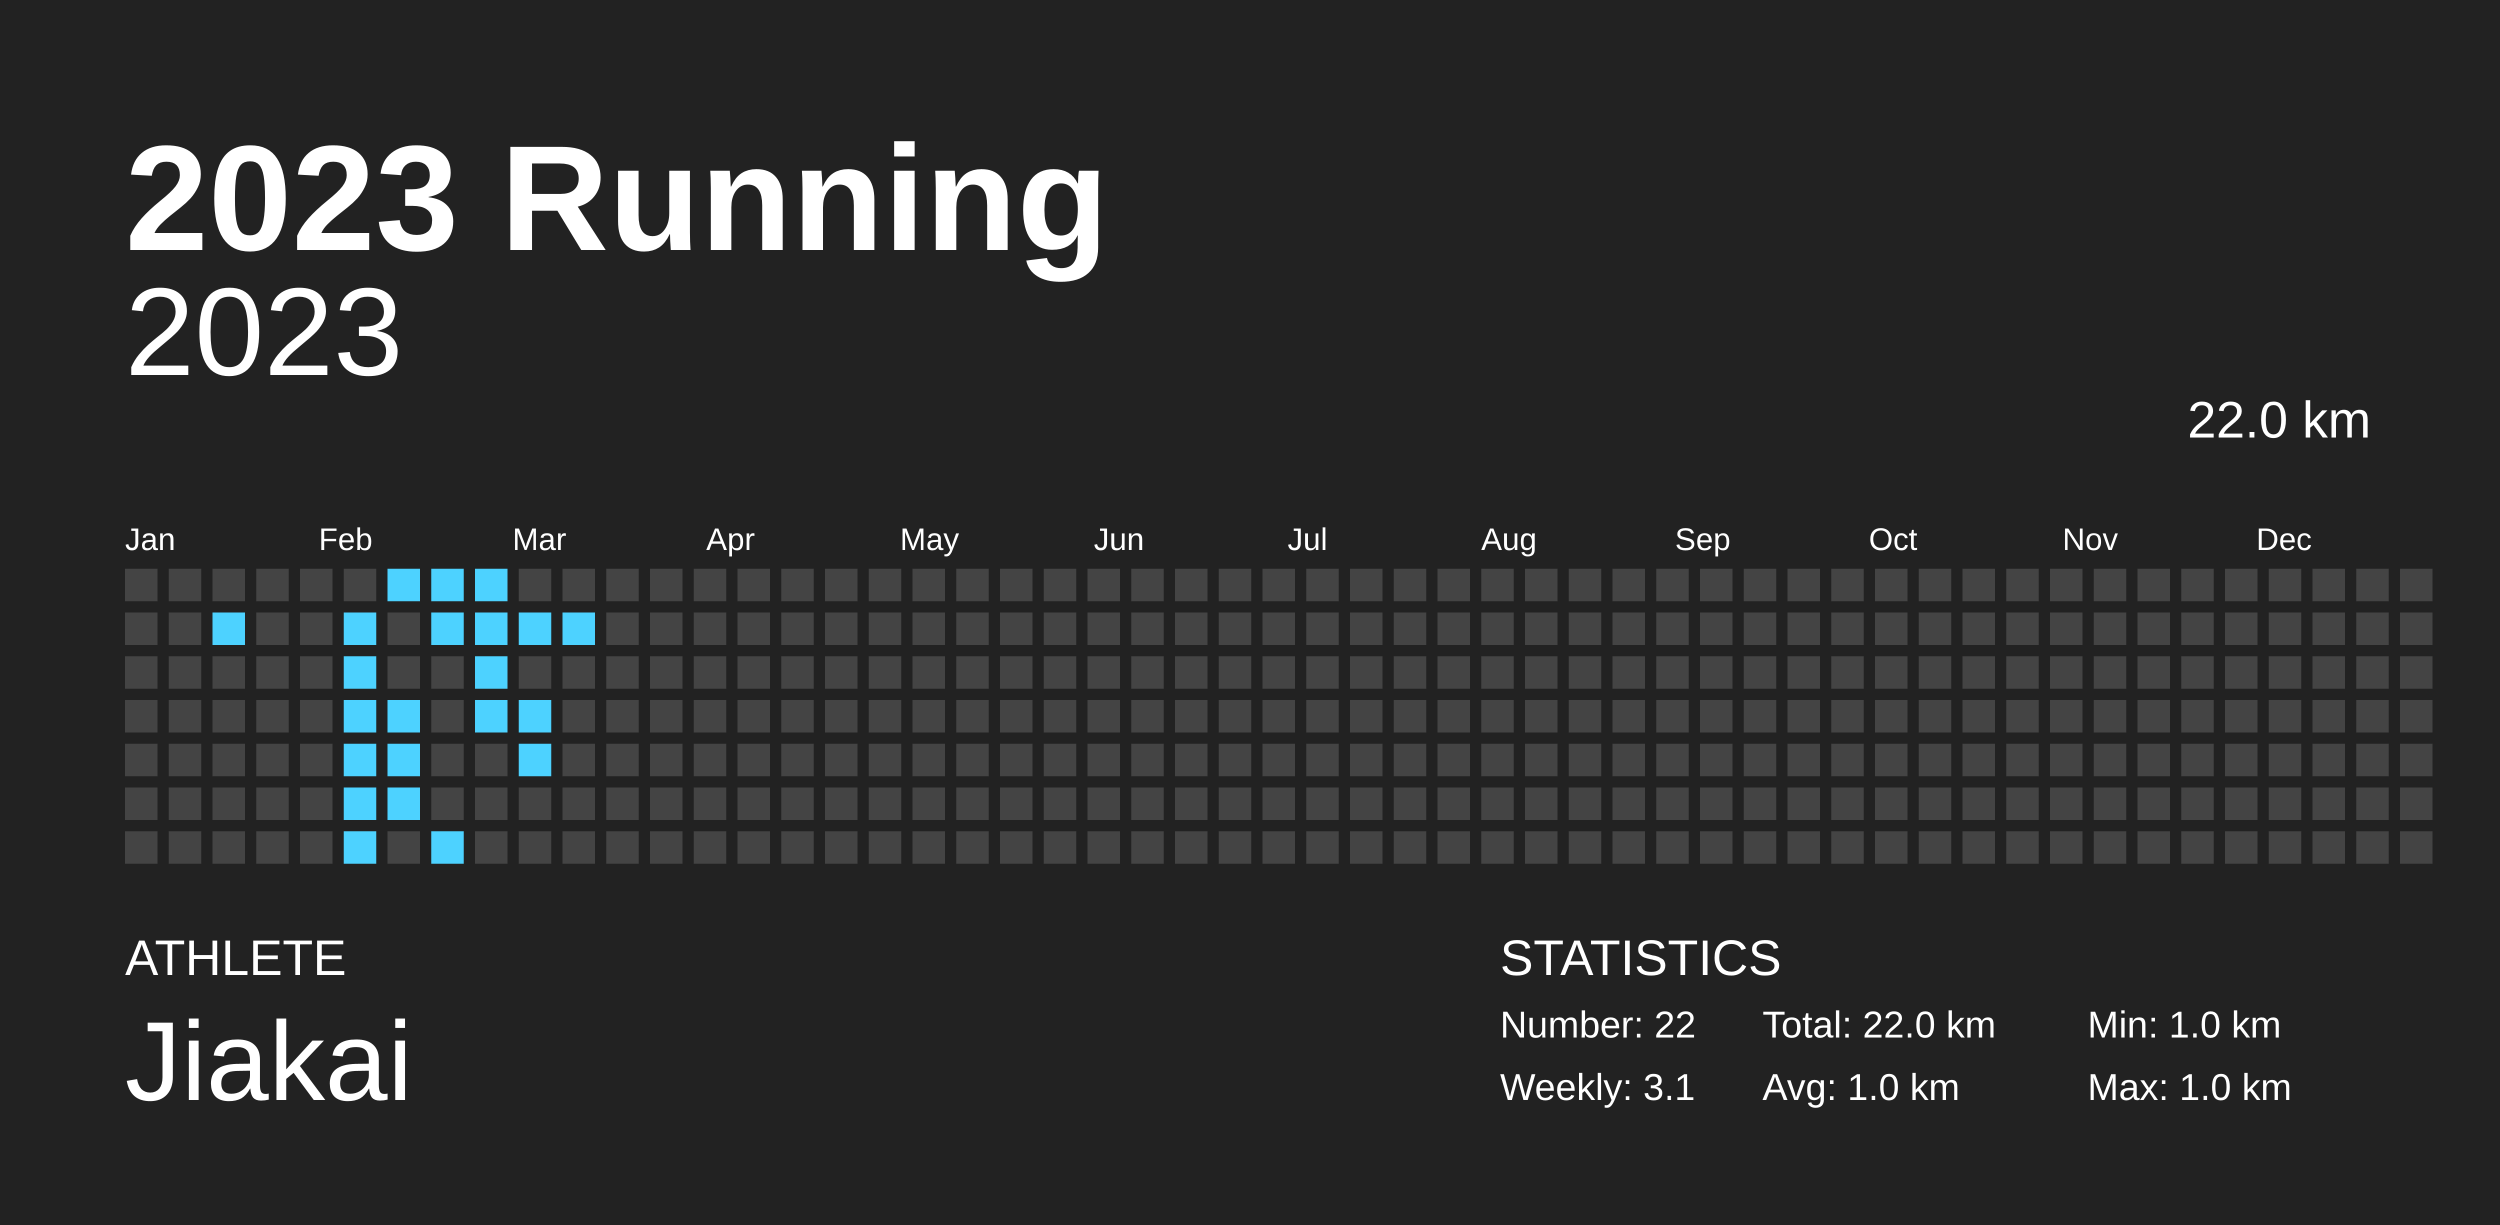
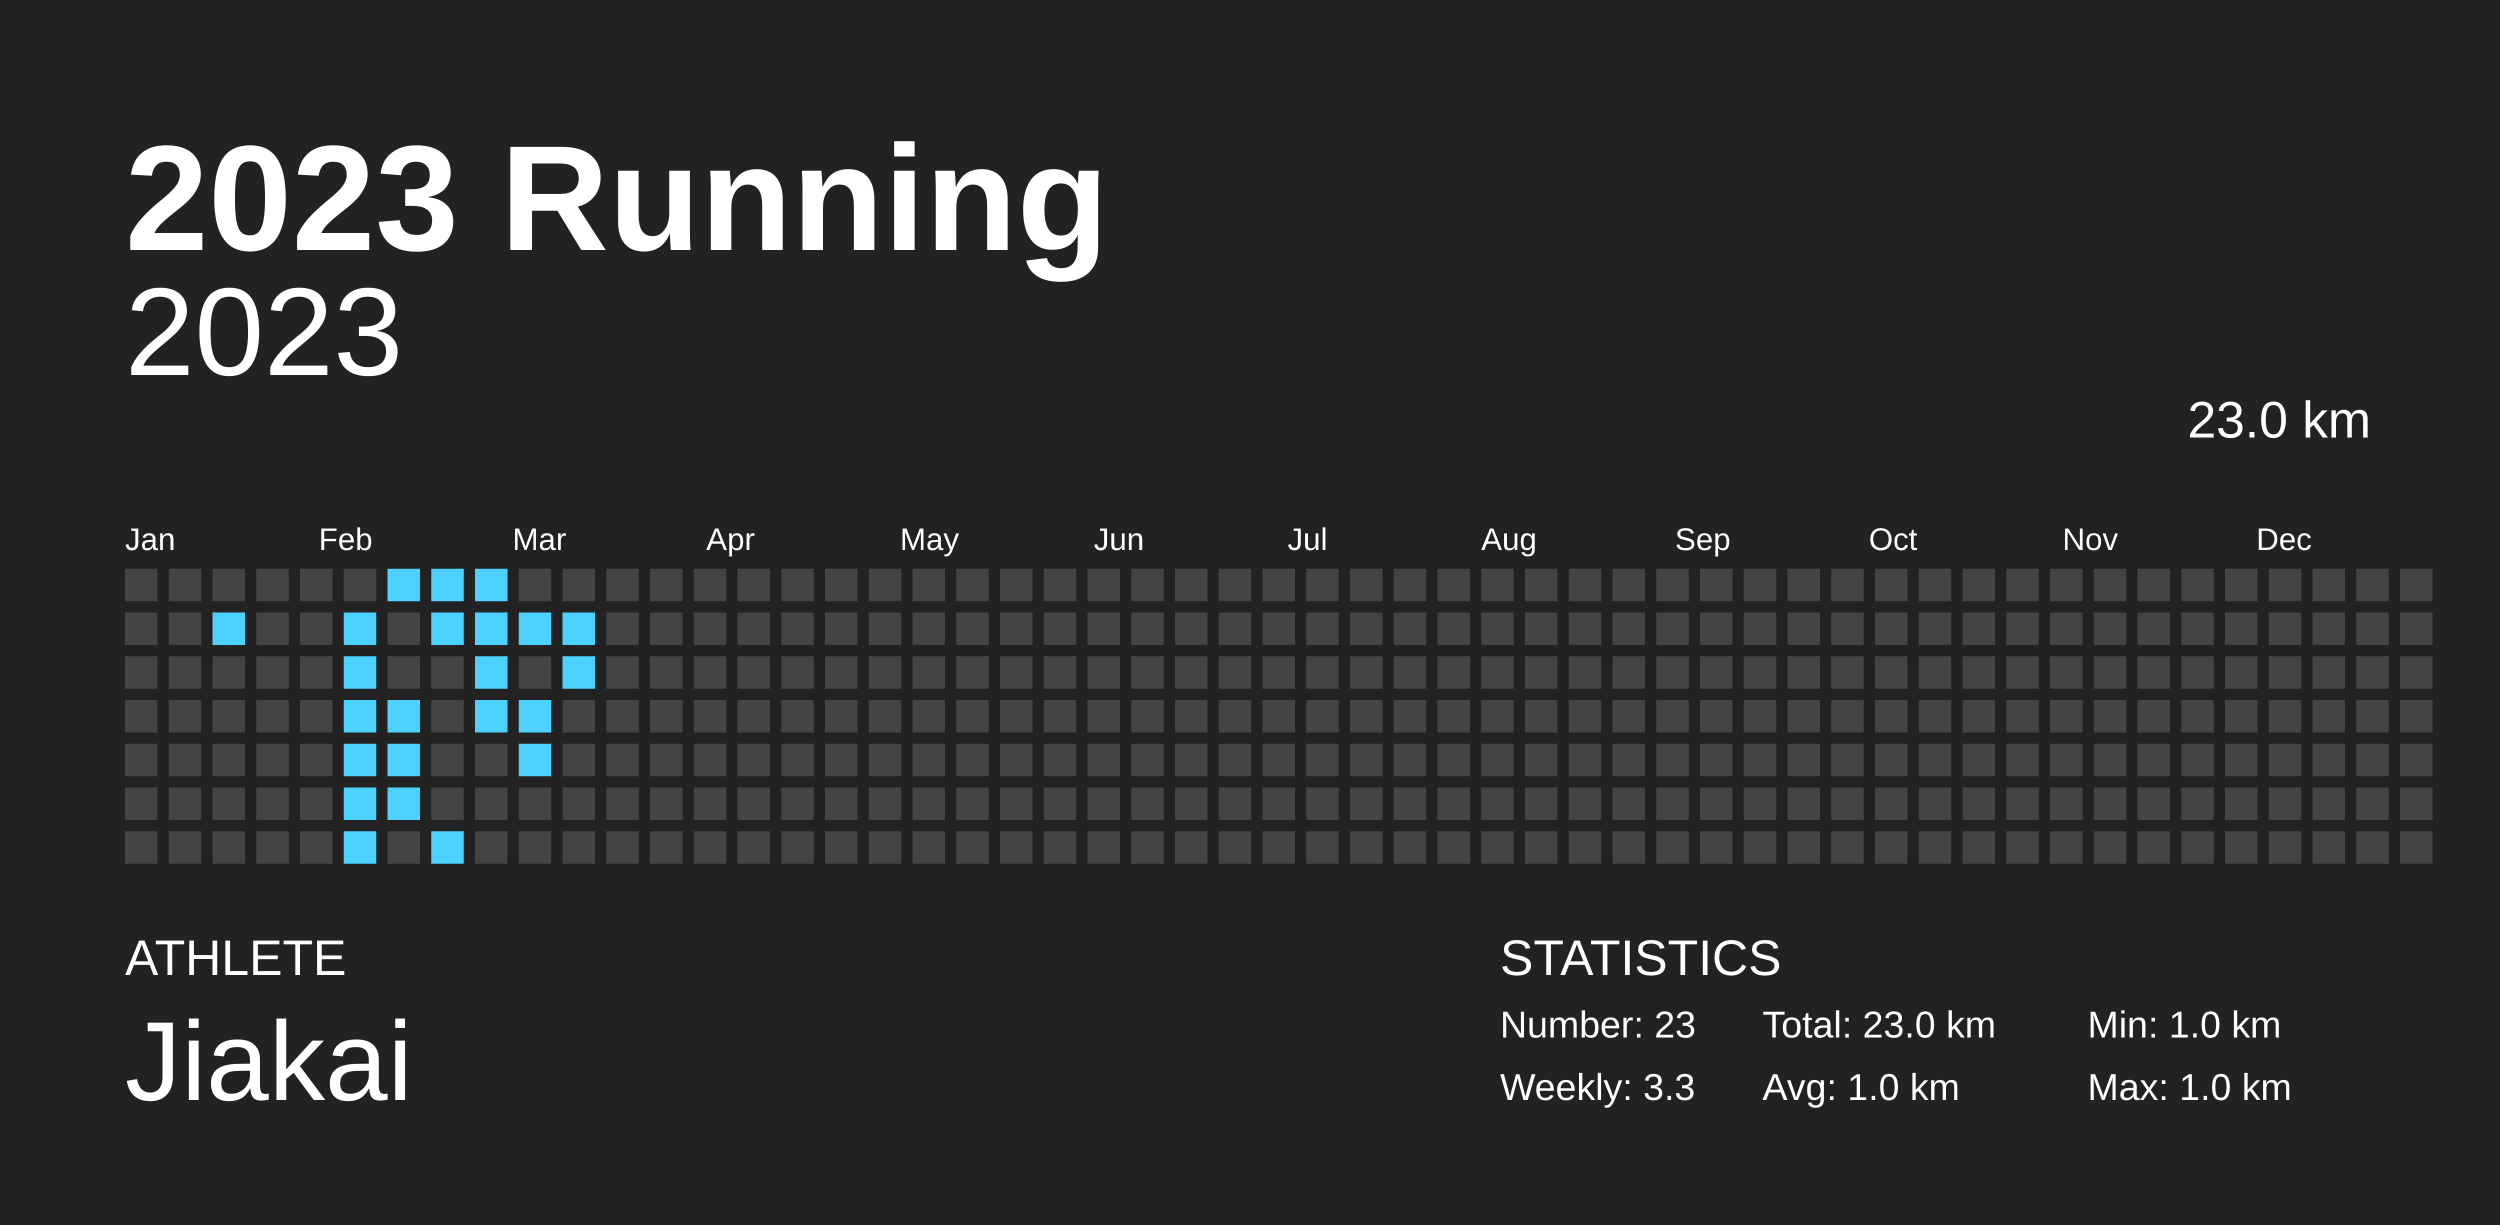
<svg xmlns="http://www.w3.org/2000/svg" baseProfile="full" height="98mm" version="1.1" viewBox="0,0,200,98" width="200mm">
  <defs />
  <rect fill="#222222" height="98" width="200" x="0" y="0" />
  <text fill="#FFFFFF" style="font-size:12px; font-family:Arial; font-weight:bold;" x="10" y="20">2023 Running</text>
  <text fill="#FFFFFF" style="font-size:4px; font-family:Arial" x="10" y="78">ATHLETE</text>
  <text fill="#FFFFFF" style="font-size:9px; font-family:Arial" x="10" y="88">Jiakai</text>
  <text fill="#FFFFFF" style="font-size:4px; font-family:Arial" x="120" y="78">STATISTICS</text>
-   <text fill="#FFFFFF" style="font-size:3px; font-family:Arial" x="120" y="83">Number: 22</text>
-   <text fill="#FFFFFF" style="font-size:3px; font-family:Arial" x="120" y="88">Weekly: 3.1</text>
-   <text fill="#FFFFFF" style="font-size:3px; font-family:Arial" x="141" y="83">Total: 22.0 km</text>
+   <text fill="#FFFFFF" style="font-size:3px; font-family:Arial" x="120" y="83">Number: 23</text>
+   <text fill="#FFFFFF" style="font-size:3px; font-family:Arial" x="120" y="88">Weekly: 3.3</text>
+   <text fill="#FFFFFF" style="font-size:3px; font-family:Arial" x="141" y="83">Total: 23.0 km</text>
  <text fill="#FFFFFF" style="font-size:3px; font-family:Arial" x="141" y="88">Avg: 1.0 km</text>
  <text fill="#FFFFFF" style="font-size:3px; font-family:Arial" x="167" y="83">Min: 1.0 km</text>
  <text fill="#FFFFFF" style="font-size:3px; font-family:Arial" x="167" y="88">Max: 1.0 km</text>
  <text alignment-baseline="hanging" fill="#FFFFFF" style="font-size:10.0px; font-family:Arial;" x="10" y="30">2023</text>
-   <text alignment-baseline="hanging" fill="#FFFFFF" style="font-size:4.125px; font-family:Arial;" x="175" y="35">22.0 km</text>
+   <text alignment-baseline="hanging" fill="#FFFFFF" style="font-size:4.125px; font-family:Arial;" x="175" y="35">23.0 km</text>
  <text fill="#FFFFFF" style="font-size:2.5px; font-family:Arial" x="10.0" y="44">Jan</text>
  <text fill="#FFFFFF" style="font-size:2.5px; font-family:Arial" x="25.5" y="44">Feb</text>
  <text fill="#FFFFFF" style="font-size:2.5px; font-family:Arial" x="41.0" y="44">Mar</text>
  <text fill="#FFFFFF" style="font-size:2.5px; font-family:Arial" x="56.5" y="44">Apr</text>
  <text fill="#FFFFFF" style="font-size:2.5px; font-family:Arial" x="72.0" y="44">May</text>
  <text fill="#FFFFFF" style="font-size:2.5px; font-family:Arial" x="87.5" y="44">Jun</text>
  <text fill="#FFFFFF" style="font-size:2.5px; font-family:Arial" x="103.0" y="44">Jul</text>
  <text fill="#FFFFFF" style="font-size:2.5px; font-family:Arial" x="118.5" y="44">Aug</text>
  <text fill="#FFFFFF" style="font-size:2.5px; font-family:Arial" x="134.0" y="44">Sep</text>
  <text fill="#FFFFFF" style="font-size:2.5px; font-family:Arial" x="149.5" y="44">Oct</text>
  <text fill="#FFFFFF" style="font-size:2.5px; font-family:Arial" x="165.0" y="44">Nov</text>
  <text fill="#FFFFFF" style="font-size:2.5px; font-family:Arial" x="180.5" y="44">Dec</text>
  <rect fill="#444444" height="2.6" width="2.6" x="10.0" y="45.5" />
  <rect fill="#444444" height="2.6" width="2.6" x="10.0" y="49.0" />
  <rect fill="#444444" height="2.6" width="2.6" x="10.0" y="52.5" />
  <rect fill="#444444" height="2.6" width="2.6" x="10.0" y="56.0" />
  <rect fill="#444444" height="2.6" width="2.6" x="10.0" y="59.5" />
  <rect fill="#444444" height="2.6" width="2.6" x="10.0" y="63.0" />
  <rect fill="#444444" height="2.6" width="2.6" x="10.0" y="66.5" />
  <rect fill="#444444" height="2.6" width="2.6" x="13.5" y="45.5" />
  <rect fill="#444444" height="2.6" width="2.6" x="13.5" y="49.0" />
  <rect fill="#444444" height="2.6" width="2.6" x="13.5" y="52.5" />
  <rect fill="#444444" height="2.6" width="2.6" x="13.5" y="56.0" />
  <rect fill="#444444" height="2.6" width="2.6" x="13.5" y="59.5" />
  <rect fill="#444444" height="2.6" width="2.6" x="13.5" y="63.0" />
  <rect fill="#444444" height="2.6" width="2.6" x="13.5" y="66.5" />
  <rect fill="#444444" height="2.6" width="2.6" x="17.0" y="45.5" />
  <rect fill="#4DD2FF" height="2.6" width="2.6" x="17.0" y="49.0" />
  <rect fill="#444444" height="2.6" width="2.6" x="17.0" y="52.5" />
  <rect fill="#444444" height="2.6" width="2.6" x="17.0" y="56.0" />
  <rect fill="#444444" height="2.6" width="2.6" x="17.0" y="59.5" />
  <rect fill="#444444" height="2.6" width="2.6" x="17.0" y="63.0" />
  <rect fill="#444444" height="2.6" width="2.6" x="17.0" y="66.5" />
  <rect fill="#444444" height="2.6" width="2.6" x="20.5" y="45.5" />
  <rect fill="#444444" height="2.6" width="2.6" x="20.5" y="49.0" />
  <rect fill="#444444" height="2.6" width="2.6" x="20.5" y="52.5" />
  <rect fill="#444444" height="2.6" width="2.6" x="20.5" y="56.0" />
  <rect fill="#444444" height="2.6" width="2.6" x="20.5" y="59.5" />
  <rect fill="#444444" height="2.6" width="2.6" x="20.5" y="63.0" />
  <rect fill="#444444" height="2.6" width="2.6" x="20.5" y="66.5" />
  <rect fill="#444444" height="2.6" width="2.6" x="24.0" y="45.5" />
  <rect fill="#444444" height="2.6" width="2.6" x="24.0" y="49.0" />
  <rect fill="#444444" height="2.6" width="2.6" x="24.0" y="52.5" />
  <rect fill="#444444" height="2.6" width="2.6" x="24.0" y="56.0" />
  <rect fill="#444444" height="2.6" width="2.6" x="24.0" y="59.5" />
  <rect fill="#444444" height="2.6" width="2.6" x="24.0" y="63.0" />
  <rect fill="#444444" height="2.6" width="2.6" x="24.0" y="66.5" />
  <rect fill="#444444" height="2.6" width="2.6" x="27.5" y="45.5" />
  <rect fill="#4DD2FF" height="2.6" width="2.6" x="27.5" y="49.0" />
  <rect fill="#4DD2FF" height="2.6" width="2.6" x="27.5" y="52.5" />
  <rect fill="#4DD2FF" height="2.6" width="2.6" x="27.5" y="56.0" />
  <rect fill="#4DD2FF" height="2.6" width="2.6" x="27.5" y="59.5" />
  <rect fill="#4DD2FF" height="2.6" width="2.6" x="27.5" y="63.0" />
  <rect fill="#4DD2FF" height="2.6" width="2.6" x="27.5" y="66.5" />
  <rect fill="#4DD2FF" height="2.6" width="2.6" x="31.0" y="45.5" />
  <rect fill="#444444" height="2.6" width="2.6" x="31.0" y="49.0" />
  <rect fill="#444444" height="2.6" width="2.6" x="31.0" y="52.5" />
  <rect fill="#4DD2FF" height="2.6" width="2.6" x="31.0" y="56.0" />
  <rect fill="#4DD2FF" height="2.6" width="2.6" x="31.0" y="59.5" />
  <rect fill="#4DD2FF" height="2.6" width="2.6" x="31.0" y="63.0" />
  <rect fill="#444444" height="2.6" width="2.6" x="31.0" y="66.5" />
  <rect fill="#4DD2FF" height="2.6" width="2.6" x="34.5" y="45.5" />
  <rect fill="#4DD2FF" height="2.6" width="2.6" x="34.5" y="49.0" />
  <rect fill="#444444" height="2.6" width="2.6" x="34.5" y="52.5" />
  <rect fill="#444444" height="2.6" width="2.6" x="34.5" y="56.0" />
  <rect fill="#444444" height="2.6" width="2.6" x="34.5" y="59.5" />
  <rect fill="#444444" height="2.6" width="2.6" x="34.5" y="63.0" />
  <rect fill="#4DD2FF" height="2.6" width="2.6" x="34.5" y="66.5" />
  <rect fill="#4DD2FF" height="2.6" width="2.6" x="38.0" y="45.5" />
  <rect fill="#4DD2FF" height="2.6" width="2.6" x="38.0" y="49.0" />
  <rect fill="#4DD2FF" height="2.6" width="2.6" x="38.0" y="52.5" />
  <rect fill="#4DD2FF" height="2.6" width="2.6" x="38.0" y="56.0" />
  <rect fill="#444444" height="2.6" width="2.6" x="38.0" y="59.5" />
  <rect fill="#444444" height="2.6" width="2.6" x="38.0" y="63.0" />
  <rect fill="#444444" height="2.6" width="2.6" x="38.0" y="66.5" />
  <rect fill="#444444" height="2.6" width="2.6" x="41.5" y="45.5" />
  <rect fill="#4DD2FF" height="2.6" width="2.6" x="41.5" y="49.0" />
  <rect fill="#444444" height="2.6" width="2.6" x="41.5" y="52.5" />
  <rect fill="#4DD2FF" height="2.6" width="2.6" x="41.5" y="56.0" />
  <rect fill="#4DD2FF" height="2.6" width="2.6" x="41.5" y="59.5" />
  <rect fill="#444444" height="2.6" width="2.6" x="41.5" y="63.0" />
  <rect fill="#444444" height="2.6" width="2.6" x="41.5" y="66.5" />
  <rect fill="#444444" height="2.6" width="2.6" x="45.0" y="45.5" />
  <rect fill="#4DD2FF" height="2.6" width="2.6" x="45.0" y="49.0" />
-   <rect fill="#444444" height="2.6" width="2.6" x="45.0" y="52.5" />
+   <rect fill="#4DD2FF" height="2.6" width="2.6" x="45.0" y="52.5" />
  <rect fill="#444444" height="2.6" width="2.6" x="45.0" y="56.0" />
  <rect fill="#444444" height="2.6" width="2.6" x="45.0" y="59.5" />
  <rect fill="#444444" height="2.6" width="2.6" x="45.0" y="63.0" />
  <rect fill="#444444" height="2.6" width="2.6" x="45.0" y="66.5" />
  <rect fill="#444444" height="2.6" width="2.6" x="48.5" y="45.5" />
  <rect fill="#444444" height="2.6" width="2.6" x="48.5" y="49.0" />
  <rect fill="#444444" height="2.6" width="2.6" x="48.5" y="52.5" />
  <rect fill="#444444" height="2.6" width="2.6" x="48.5" y="56.0" />
  <rect fill="#444444" height="2.6" width="2.6" x="48.5" y="59.5" />
  <rect fill="#444444" height="2.6" width="2.6" x="48.5" y="63.0" />
  <rect fill="#444444" height="2.6" width="2.6" x="48.5" y="66.5" />
  <rect fill="#444444" height="2.6" width="2.6" x="52.0" y="45.5" />
  <rect fill="#444444" height="2.6" width="2.6" x="52.0" y="49.0" />
  <rect fill="#444444" height="2.6" width="2.6" x="52.0" y="52.5" />
  <rect fill="#444444" height="2.6" width="2.6" x="52.0" y="56.0" />
  <rect fill="#444444" height="2.6" width="2.6" x="52.0" y="59.5" />
  <rect fill="#444444" height="2.6" width="2.6" x="52.0" y="63.0" />
  <rect fill="#444444" height="2.6" width="2.6" x="52.0" y="66.5" />
  <rect fill="#444444" height="2.6" width="2.6" x="55.5" y="45.5" />
  <rect fill="#444444" height="2.6" width="2.6" x="55.5" y="49.0" />
  <rect fill="#444444" height="2.6" width="2.6" x="55.5" y="52.5" />
  <rect fill="#444444" height="2.6" width="2.6" x="55.5" y="56.0" />
  <rect fill="#444444" height="2.6" width="2.6" x="55.5" y="59.5" />
  <rect fill="#444444" height="2.6" width="2.6" x="55.5" y="63.0" />
  <rect fill="#444444" height="2.6" width="2.6" x="55.5" y="66.5" />
  <rect fill="#444444" height="2.6" width="2.6" x="59.0" y="45.5" />
  <rect fill="#444444" height="2.6" width="2.6" x="59.0" y="49.0" />
  <rect fill="#444444" height="2.6" width="2.6" x="59.0" y="52.5" />
  <rect fill="#444444" height="2.6" width="2.6" x="59.0" y="56.0" />
  <rect fill="#444444" height="2.6" width="2.6" x="59.0" y="59.5" />
  <rect fill="#444444" height="2.6" width="2.6" x="59.0" y="63.0" />
  <rect fill="#444444" height="2.6" width="2.6" x="59.0" y="66.5" />
  <rect fill="#444444" height="2.6" width="2.6" x="62.5" y="45.5" />
  <rect fill="#444444" height="2.6" width="2.6" x="62.5" y="49.0" />
  <rect fill="#444444" height="2.6" width="2.6" x="62.5" y="52.5" />
  <rect fill="#444444" height="2.6" width="2.6" x="62.5" y="56.0" />
  <rect fill="#444444" height="2.6" width="2.6" x="62.5" y="59.5" />
  <rect fill="#444444" height="2.6" width="2.6" x="62.5" y="63.0" />
  <rect fill="#444444" height="2.6" width="2.6" x="62.5" y="66.5" />
  <rect fill="#444444" height="2.6" width="2.6" x="66.0" y="45.5" />
  <rect fill="#444444" height="2.6" width="2.6" x="66.0" y="49.0" />
  <rect fill="#444444" height="2.6" width="2.6" x="66.0" y="52.5" />
  <rect fill="#444444" height="2.6" width="2.6" x="66.0" y="56.0" />
  <rect fill="#444444" height="2.6" width="2.6" x="66.0" y="59.5" />
  <rect fill="#444444" height="2.6" width="2.6" x="66.0" y="63.0" />
  <rect fill="#444444" height="2.6" width="2.6" x="66.0" y="66.5" />
  <rect fill="#444444" height="2.6" width="2.6" x="69.5" y="45.5" />
  <rect fill="#444444" height="2.6" width="2.6" x="69.5" y="49.0" />
  <rect fill="#444444" height="2.6" width="2.6" x="69.5" y="52.5" />
  <rect fill="#444444" height="2.6" width="2.6" x="69.5" y="56.0" />
  <rect fill="#444444" height="2.6" width="2.6" x="69.5" y="59.5" />
  <rect fill="#444444" height="2.6" width="2.6" x="69.5" y="63.0" />
  <rect fill="#444444" height="2.6" width="2.6" x="69.5" y="66.5" />
  <rect fill="#444444" height="2.6" width="2.6" x="73.0" y="45.5" />
  <rect fill="#444444" height="2.6" width="2.6" x="73.0" y="49.0" />
  <rect fill="#444444" height="2.6" width="2.6" x="73.0" y="52.5" />
  <rect fill="#444444" height="2.6" width="2.6" x="73.0" y="56.0" />
  <rect fill="#444444" height="2.6" width="2.6" x="73.0" y="59.5" />
  <rect fill="#444444" height="2.6" width="2.6" x="73.0" y="63.0" />
  <rect fill="#444444" height="2.6" width="2.6" x="73.0" y="66.5" />
  <rect fill="#444444" height="2.6" width="2.6" x="76.5" y="45.5" />
  <rect fill="#444444" height="2.6" width="2.6" x="76.5" y="49.0" />
  <rect fill="#444444" height="2.6" width="2.6" x="76.5" y="52.5" />
  <rect fill="#444444" height="2.6" width="2.6" x="76.5" y="56.0" />
  <rect fill="#444444" height="2.6" width="2.6" x="76.5" y="59.5" />
  <rect fill="#444444" height="2.6" width="2.6" x="76.5" y="63.0" />
  <rect fill="#444444" height="2.6" width="2.6" x="76.5" y="66.5" />
  <rect fill="#444444" height="2.6" width="2.6" x="80.0" y="45.5" />
  <rect fill="#444444" height="2.6" width="2.6" x="80.0" y="49.0" />
  <rect fill="#444444" height="2.6" width="2.6" x="80.0" y="52.5" />
  <rect fill="#444444" height="2.6" width="2.6" x="80.0" y="56.0" />
  <rect fill="#444444" height="2.6" width="2.6" x="80.0" y="59.5" />
  <rect fill="#444444" height="2.6" width="2.6" x="80.0" y="63.0" />
  <rect fill="#444444" height="2.6" width="2.6" x="80.0" y="66.5" />
  <rect fill="#444444" height="2.6" width="2.6" x="83.5" y="45.5" />
  <rect fill="#444444" height="2.6" width="2.6" x="83.5" y="49.0" />
  <rect fill="#444444" height="2.6" width="2.6" x="83.5" y="52.5" />
  <rect fill="#444444" height="2.6" width="2.6" x="83.5" y="56.0" />
  <rect fill="#444444" height="2.6" width="2.6" x="83.5" y="59.5" />
  <rect fill="#444444" height="2.6" width="2.6" x="83.5" y="63.0" />
  <rect fill="#444444" height="2.6" width="2.6" x="83.5" y="66.5" />
  <rect fill="#444444" height="2.6" width="2.6" x="87.0" y="45.5" />
  <rect fill="#444444" height="2.6" width="2.6" x="87.0" y="49.0" />
  <rect fill="#444444" height="2.6" width="2.6" x="87.0" y="52.5" />
  <rect fill="#444444" height="2.6" width="2.6" x="87.0" y="56.0" />
  <rect fill="#444444" height="2.6" width="2.6" x="87.0" y="59.5" />
  <rect fill="#444444" height="2.6" width="2.6" x="87.0" y="63.0" />
  <rect fill="#444444" height="2.6" width="2.6" x="87.0" y="66.5" />
  <rect fill="#444444" height="2.6" width="2.6" x="90.5" y="45.5" />
  <rect fill="#444444" height="2.6" width="2.6" x="90.5" y="49.0" />
  <rect fill="#444444" height="2.6" width="2.6" x="90.5" y="52.5" />
  <rect fill="#444444" height="2.6" width="2.6" x="90.5" y="56.0" />
  <rect fill="#444444" height="2.6" width="2.6" x="90.5" y="59.5" />
  <rect fill="#444444" height="2.6" width="2.6" x="90.5" y="63.0" />
  <rect fill="#444444" height="2.6" width="2.6" x="90.5" y="66.5" />
  <rect fill="#444444" height="2.6" width="2.6" x="94.0" y="45.5" />
  <rect fill="#444444" height="2.6" width="2.6" x="94.0" y="49.0" />
  <rect fill="#444444" height="2.6" width="2.6" x="94.0" y="52.5" />
  <rect fill="#444444" height="2.6" width="2.6" x="94.0" y="56.0" />
  <rect fill="#444444" height="2.6" width="2.6" x="94.0" y="59.5" />
  <rect fill="#444444" height="2.6" width="2.6" x="94.0" y="63.0" />
  <rect fill="#444444" height="2.6" width="2.6" x="94.0" y="66.5" />
  <rect fill="#444444" height="2.6" width="2.6" x="97.5" y="45.5" />
  <rect fill="#444444" height="2.6" width="2.6" x="97.5" y="49.0" />
  <rect fill="#444444" height="2.6" width="2.6" x="97.5" y="52.5" />
  <rect fill="#444444" height="2.6" width="2.6" x="97.5" y="56.0" />
  <rect fill="#444444" height="2.6" width="2.6" x="97.5" y="59.5" />
  <rect fill="#444444" height="2.6" width="2.6" x="97.5" y="63.0" />
  <rect fill="#444444" height="2.6" width="2.6" x="97.5" y="66.5" />
  <rect fill="#444444" height="2.6" width="2.6" x="101.0" y="45.5" />
  <rect fill="#444444" height="2.6" width="2.6" x="101.0" y="49.0" />
  <rect fill="#444444" height="2.6" width="2.6" x="101.0" y="52.5" />
  <rect fill="#444444" height="2.6" width="2.6" x="101.0" y="56.0" />
  <rect fill="#444444" height="2.6" width="2.6" x="101.0" y="59.5" />
  <rect fill="#444444" height="2.6" width="2.6" x="101.0" y="63.0" />
  <rect fill="#444444" height="2.6" width="2.6" x="101.0" y="66.5" />
  <rect fill="#444444" height="2.6" width="2.6" x="104.5" y="45.5" />
  <rect fill="#444444" height="2.6" width="2.6" x="104.5" y="49.0" />
  <rect fill="#444444" height="2.6" width="2.6" x="104.5" y="52.5" />
  <rect fill="#444444" height="2.6" width="2.6" x="104.5" y="56.0" />
  <rect fill="#444444" height="2.6" width="2.6" x="104.5" y="59.5" />
  <rect fill="#444444" height="2.6" width="2.6" x="104.5" y="63.0" />
  <rect fill="#444444" height="2.6" width="2.6" x="104.5" y="66.5" />
  <rect fill="#444444" height="2.6" width="2.6" x="108.0" y="45.5" />
  <rect fill="#444444" height="2.6" width="2.6" x="108.0" y="49.0" />
  <rect fill="#444444" height="2.6" width="2.6" x="108.0" y="52.5" />
  <rect fill="#444444" height="2.6" width="2.6" x="108.0" y="56.0" />
  <rect fill="#444444" height="2.6" width="2.6" x="108.0" y="59.5" />
  <rect fill="#444444" height="2.6" width="2.6" x="108.0" y="63.0" />
  <rect fill="#444444" height="2.6" width="2.6" x="108.0" y="66.5" />
  <rect fill="#444444" height="2.6" width="2.6" x="111.5" y="45.5" />
  <rect fill="#444444" height="2.6" width="2.6" x="111.5" y="49.0" />
  <rect fill="#444444" height="2.6" width="2.6" x="111.5" y="52.5" />
  <rect fill="#444444" height="2.6" width="2.6" x="111.5" y="56.0" />
  <rect fill="#444444" height="2.6" width="2.6" x="111.5" y="59.5" />
  <rect fill="#444444" height="2.6" width="2.6" x="111.5" y="63.0" />
  <rect fill="#444444" height="2.6" width="2.6" x="111.5" y="66.5" />
  <rect fill="#444444" height="2.6" width="2.6" x="115.0" y="45.5" />
  <rect fill="#444444" height="2.6" width="2.6" x="115.0" y="49.0" />
  <rect fill="#444444" height="2.6" width="2.6" x="115.0" y="52.5" />
  <rect fill="#444444" height="2.6" width="2.6" x="115.0" y="56.0" />
  <rect fill="#444444" height="2.6" width="2.6" x="115.0" y="59.5" />
  <rect fill="#444444" height="2.6" width="2.6" x="115.0" y="63.0" />
  <rect fill="#444444" height="2.6" width="2.6" x="115.0" y="66.5" />
  <rect fill="#444444" height="2.6" width="2.6" x="118.5" y="45.5" />
  <rect fill="#444444" height="2.6" width="2.6" x="118.5" y="49.0" />
  <rect fill="#444444" height="2.6" width="2.6" x="118.5" y="52.5" />
  <rect fill="#444444" height="2.6" width="2.6" x="118.5" y="56.0" />
  <rect fill="#444444" height="2.6" width="2.6" x="118.5" y="59.5" />
  <rect fill="#444444" height="2.6" width="2.6" x="118.5" y="63.0" />
  <rect fill="#444444" height="2.6" width="2.6" x="118.5" y="66.5" />
  <rect fill="#444444" height="2.6" width="2.6" x="122.0" y="45.5" />
  <rect fill="#444444" height="2.6" width="2.6" x="122.0" y="49.0" />
  <rect fill="#444444" height="2.6" width="2.6" x="122.0" y="52.5" />
  <rect fill="#444444" height="2.6" width="2.6" x="122.0" y="56.0" />
  <rect fill="#444444" height="2.6" width="2.6" x="122.0" y="59.5" />
  <rect fill="#444444" height="2.6" width="2.6" x="122.0" y="63.0" />
  <rect fill="#444444" height="2.6" width="2.6" x="122.0" y="66.5" />
  <rect fill="#444444" height="2.6" width="2.6" x="125.5" y="45.5" />
  <rect fill="#444444" height="2.6" width="2.6" x="125.5" y="49.0" />
  <rect fill="#444444" height="2.6" width="2.6" x="125.5" y="52.5" />
  <rect fill="#444444" height="2.6" width="2.6" x="125.5" y="56.0" />
  <rect fill="#444444" height="2.6" width="2.6" x="125.5" y="59.5" />
  <rect fill="#444444" height="2.6" width="2.6" x="125.5" y="63.0" />
  <rect fill="#444444" height="2.6" width="2.6" x="125.5" y="66.5" />
  <rect fill="#444444" height="2.6" width="2.6" x="129.0" y="45.5" />
  <rect fill="#444444" height="2.6" width="2.6" x="129.0" y="49.0" />
  <rect fill="#444444" height="2.6" width="2.6" x="129.0" y="52.5" />
  <rect fill="#444444" height="2.6" width="2.6" x="129.0" y="56.0" />
  <rect fill="#444444" height="2.6" width="2.6" x="129.0" y="59.5" />
  <rect fill="#444444" height="2.6" width="2.6" x="129.0" y="63.0" />
  <rect fill="#444444" height="2.6" width="2.6" x="129.0" y="66.5" />
  <rect fill="#444444" height="2.6" width="2.6" x="132.5" y="45.5" />
  <rect fill="#444444" height="2.6" width="2.6" x="132.5" y="49.0" />
  <rect fill="#444444" height="2.6" width="2.6" x="132.5" y="52.5" />
  <rect fill="#444444" height="2.6" width="2.6" x="132.5" y="56.0" />
  <rect fill="#444444" height="2.6" width="2.6" x="132.5" y="59.5" />
  <rect fill="#444444" height="2.6" width="2.6" x="132.5" y="63.0" />
  <rect fill="#444444" height="2.6" width="2.6" x="132.5" y="66.5" />
  <rect fill="#444444" height="2.6" width="2.6" x="136.0" y="45.5" />
  <rect fill="#444444" height="2.6" width="2.6" x="136.0" y="49.0" />
  <rect fill="#444444" height="2.6" width="2.6" x="136.0" y="52.5" />
  <rect fill="#444444" height="2.6" width="2.6" x="136.0" y="56.0" />
  <rect fill="#444444" height="2.6" width="2.6" x="136.0" y="59.5" />
  <rect fill="#444444" height="2.6" width="2.6" x="136.0" y="63.0" />
  <rect fill="#444444" height="2.6" width="2.6" x="136.0" y="66.5" />
  <rect fill="#444444" height="2.6" width="2.6" x="139.5" y="45.5" />
  <rect fill="#444444" height="2.6" width="2.6" x="139.5" y="49.0" />
  <rect fill="#444444" height="2.6" width="2.6" x="139.5" y="52.5" />
  <rect fill="#444444" height="2.6" width="2.6" x="139.5" y="56.0" />
  <rect fill="#444444" height="2.6" width="2.6" x="139.5" y="59.5" />
  <rect fill="#444444" height="2.6" width="2.6" x="139.5" y="63.0" />
  <rect fill="#444444" height="2.6" width="2.6" x="139.5" y="66.5" />
  <rect fill="#444444" height="2.6" width="2.6" x="143.0" y="45.5" />
  <rect fill="#444444" height="2.6" width="2.6" x="143.0" y="49.0" />
  <rect fill="#444444" height="2.6" width="2.6" x="143.0" y="52.5" />
  <rect fill="#444444" height="2.6" width="2.6" x="143.0" y="56.0" />
  <rect fill="#444444" height="2.6" width="2.6" x="143.0" y="59.5" />
  <rect fill="#444444" height="2.6" width="2.6" x="143.0" y="63.0" />
  <rect fill="#444444" height="2.6" width="2.6" x="143.0" y="66.5" />
  <rect fill="#444444" height="2.6" width="2.6" x="146.5" y="45.5" />
  <rect fill="#444444" height="2.6" width="2.6" x="146.5" y="49.0" />
  <rect fill="#444444" height="2.6" width="2.6" x="146.5" y="52.5" />
  <rect fill="#444444" height="2.6" width="2.6" x="146.5" y="56.0" />
  <rect fill="#444444" height="2.6" width="2.6" x="146.5" y="59.5" />
  <rect fill="#444444" height="2.6" width="2.6" x="146.5" y="63.0" />
  <rect fill="#444444" height="2.6" width="2.6" x="146.5" y="66.5" />
  <rect fill="#444444" height="2.6" width="2.6" x="150.0" y="45.5" />
  <rect fill="#444444" height="2.6" width="2.6" x="150.0" y="49.0" />
  <rect fill="#444444" height="2.6" width="2.6" x="150.0" y="52.5" />
  <rect fill="#444444" height="2.6" width="2.6" x="150.0" y="56.0" />
  <rect fill="#444444" height="2.6" width="2.6" x="150.0" y="59.5" />
  <rect fill="#444444" height="2.6" width="2.6" x="150.0" y="63.0" />
  <rect fill="#444444" height="2.6" width="2.6" x="150.0" y="66.5" />
  <rect fill="#444444" height="2.6" width="2.6" x="153.5" y="45.5" />
  <rect fill="#444444" height="2.6" width="2.6" x="153.5" y="49.0" />
  <rect fill="#444444" height="2.6" width="2.6" x="153.5" y="52.5" />
  <rect fill="#444444" height="2.6" width="2.6" x="153.5" y="56.0" />
  <rect fill="#444444" height="2.6" width="2.6" x="153.5" y="59.5" />
  <rect fill="#444444" height="2.6" width="2.6" x="153.5" y="63.0" />
  <rect fill="#444444" height="2.6" width="2.6" x="153.5" y="66.5" />
  <rect fill="#444444" height="2.6" width="2.6" x="157.0" y="45.5" />
  <rect fill="#444444" height="2.6" width="2.6" x="157.0" y="49.0" />
  <rect fill="#444444" height="2.6" width="2.6" x="157.0" y="52.5" />
  <rect fill="#444444" height="2.6" width="2.6" x="157.0" y="56.0" />
  <rect fill="#444444" height="2.6" width="2.6" x="157.0" y="59.5" />
  <rect fill="#444444" height="2.6" width="2.6" x="157.0" y="63.0" />
  <rect fill="#444444" height="2.6" width="2.6" x="157.0" y="66.5" />
  <rect fill="#444444" height="2.6" width="2.6" x="160.5" y="45.5" />
  <rect fill="#444444" height="2.6" width="2.6" x="160.5" y="49.0" />
  <rect fill="#444444" height="2.6" width="2.6" x="160.5" y="52.5" />
  <rect fill="#444444" height="2.6" width="2.6" x="160.5" y="56.0" />
  <rect fill="#444444" height="2.6" width="2.6" x="160.5" y="59.5" />
  <rect fill="#444444" height="2.6" width="2.6" x="160.5" y="63.0" />
  <rect fill="#444444" height="2.6" width="2.6" x="160.5" y="66.5" />
  <rect fill="#444444" height="2.6" width="2.6" x="164.0" y="45.5" />
  <rect fill="#444444" height="2.6" width="2.6" x="164.0" y="49.0" />
  <rect fill="#444444" height="2.6" width="2.6" x="164.0" y="52.5" />
  <rect fill="#444444" height="2.6" width="2.6" x="164.0" y="56.0" />
  <rect fill="#444444" height="2.6" width="2.6" x="164.0" y="59.5" />
  <rect fill="#444444" height="2.6" width="2.6" x="164.0" y="63.0" />
  <rect fill="#444444" height="2.6" width="2.6" x="164.0" y="66.5" />
  <rect fill="#444444" height="2.6" width="2.6" x="167.5" y="45.5" />
  <rect fill="#444444" height="2.6" width="2.6" x="167.5" y="49.0" />
  <rect fill="#444444" height="2.6" width="2.6" x="167.5" y="52.5" />
  <rect fill="#444444" height="2.6" width="2.6" x="167.5" y="56.0" />
  <rect fill="#444444" height="2.6" width="2.6" x="167.5" y="59.5" />
  <rect fill="#444444" height="2.6" width="2.6" x="167.5" y="63.0" />
  <rect fill="#444444" height="2.6" width="2.6" x="167.5" y="66.5" />
  <rect fill="#444444" height="2.6" width="2.6" x="171.0" y="45.5" />
  <rect fill="#444444" height="2.6" width="2.6" x="171.0" y="49.0" />
  <rect fill="#444444" height="2.6" width="2.6" x="171.0" y="52.5" />
  <rect fill="#444444" height="2.6" width="2.6" x="171.0" y="56.0" />
  <rect fill="#444444" height="2.6" width="2.6" x="171.0" y="59.5" />
  <rect fill="#444444" height="2.6" width="2.6" x="171.0" y="63.0" />
  <rect fill="#444444" height="2.6" width="2.6" x="171.0" y="66.5" />
  <rect fill="#444444" height="2.6" width="2.6" x="174.5" y="45.5" />
  <rect fill="#444444" height="2.6" width="2.6" x="174.5" y="49.0" />
  <rect fill="#444444" height="2.6" width="2.6" x="174.5" y="52.5" />
  <rect fill="#444444" height="2.6" width="2.6" x="174.5" y="56.0" />
  <rect fill="#444444" height="2.6" width="2.6" x="174.5" y="59.5" />
  <rect fill="#444444" height="2.6" width="2.6" x="174.5" y="63.0" />
  <rect fill="#444444" height="2.6" width="2.6" x="174.5" y="66.5" />
  <rect fill="#444444" height="2.6" width="2.6" x="178.0" y="45.5" />
  <rect fill="#444444" height="2.6" width="2.6" x="178.0" y="49.0" />
  <rect fill="#444444" height="2.6" width="2.6" x="178.0" y="52.5" />
  <rect fill="#444444" height="2.6" width="2.6" x="178.0" y="56.0" />
  <rect fill="#444444" height="2.6" width="2.6" x="178.0" y="59.5" />
  <rect fill="#444444" height="2.6" width="2.6" x="178.0" y="63.0" />
  <rect fill="#444444" height="2.6" width="2.6" x="178.0" y="66.5" />
  <rect fill="#444444" height="2.6" width="2.6" x="181.5" y="45.5" />
  <rect fill="#444444" height="2.6" width="2.6" x="181.5" y="49.0" />
  <rect fill="#444444" height="2.6" width="2.6" x="181.5" y="52.5" />
  <rect fill="#444444" height="2.6" width="2.6" x="181.5" y="56.0" />
  <rect fill="#444444" height="2.6" width="2.6" x="181.5" y="59.5" />
  <rect fill="#444444" height="2.6" width="2.6" x="181.5" y="63.0" />
  <rect fill="#444444" height="2.6" width="2.6" x="181.5" y="66.5" />
  <rect fill="#444444" height="2.6" width="2.6" x="185.0" y="45.5" />
  <rect fill="#444444" height="2.6" width="2.6" x="185.0" y="49.0" />
  <rect fill="#444444" height="2.6" width="2.6" x="185.0" y="52.5" />
  <rect fill="#444444" height="2.6" width="2.6" x="185.0" y="56.0" />
  <rect fill="#444444" height="2.6" width="2.6" x="185.0" y="59.5" />
  <rect fill="#444444" height="2.6" width="2.6" x="185.0" y="63.0" />
  <rect fill="#444444" height="2.6" width="2.6" x="185.0" y="66.5" />
  <rect fill="#444444" height="2.6" width="2.6" x="188.5" y="45.5" />
  <rect fill="#444444" height="2.6" width="2.6" x="188.5" y="49.0" />
  <rect fill="#444444" height="2.6" width="2.6" x="188.5" y="52.5" />
  <rect fill="#444444" height="2.6" width="2.6" x="188.5" y="56.0" />
  <rect fill="#444444" height="2.6" width="2.6" x="188.5" y="59.5" />
  <rect fill="#444444" height="2.6" width="2.6" x="188.5" y="63.0" />
  <rect fill="#444444" height="2.6" width="2.6" x="188.5" y="66.5" />
  <rect fill="#444444" height="2.6" width="2.6" x="192.0" y="45.5" />
  <rect fill="#444444" height="2.6" width="2.6" x="192.0" y="49.0" />
  <rect fill="#444444" height="2.6" width="2.6" x="192.0" y="52.5" />
  <rect fill="#444444" height="2.6" width="2.6" x="192.0" y="56.0" />
  <rect fill="#444444" height="2.6" width="2.6" x="192.0" y="59.5" />
  <rect fill="#444444" height="2.6" width="2.6" x="192.0" y="63.0" />
  <rect fill="#444444" height="2.6" width="2.6" x="192.0" y="66.5" />
</svg>
